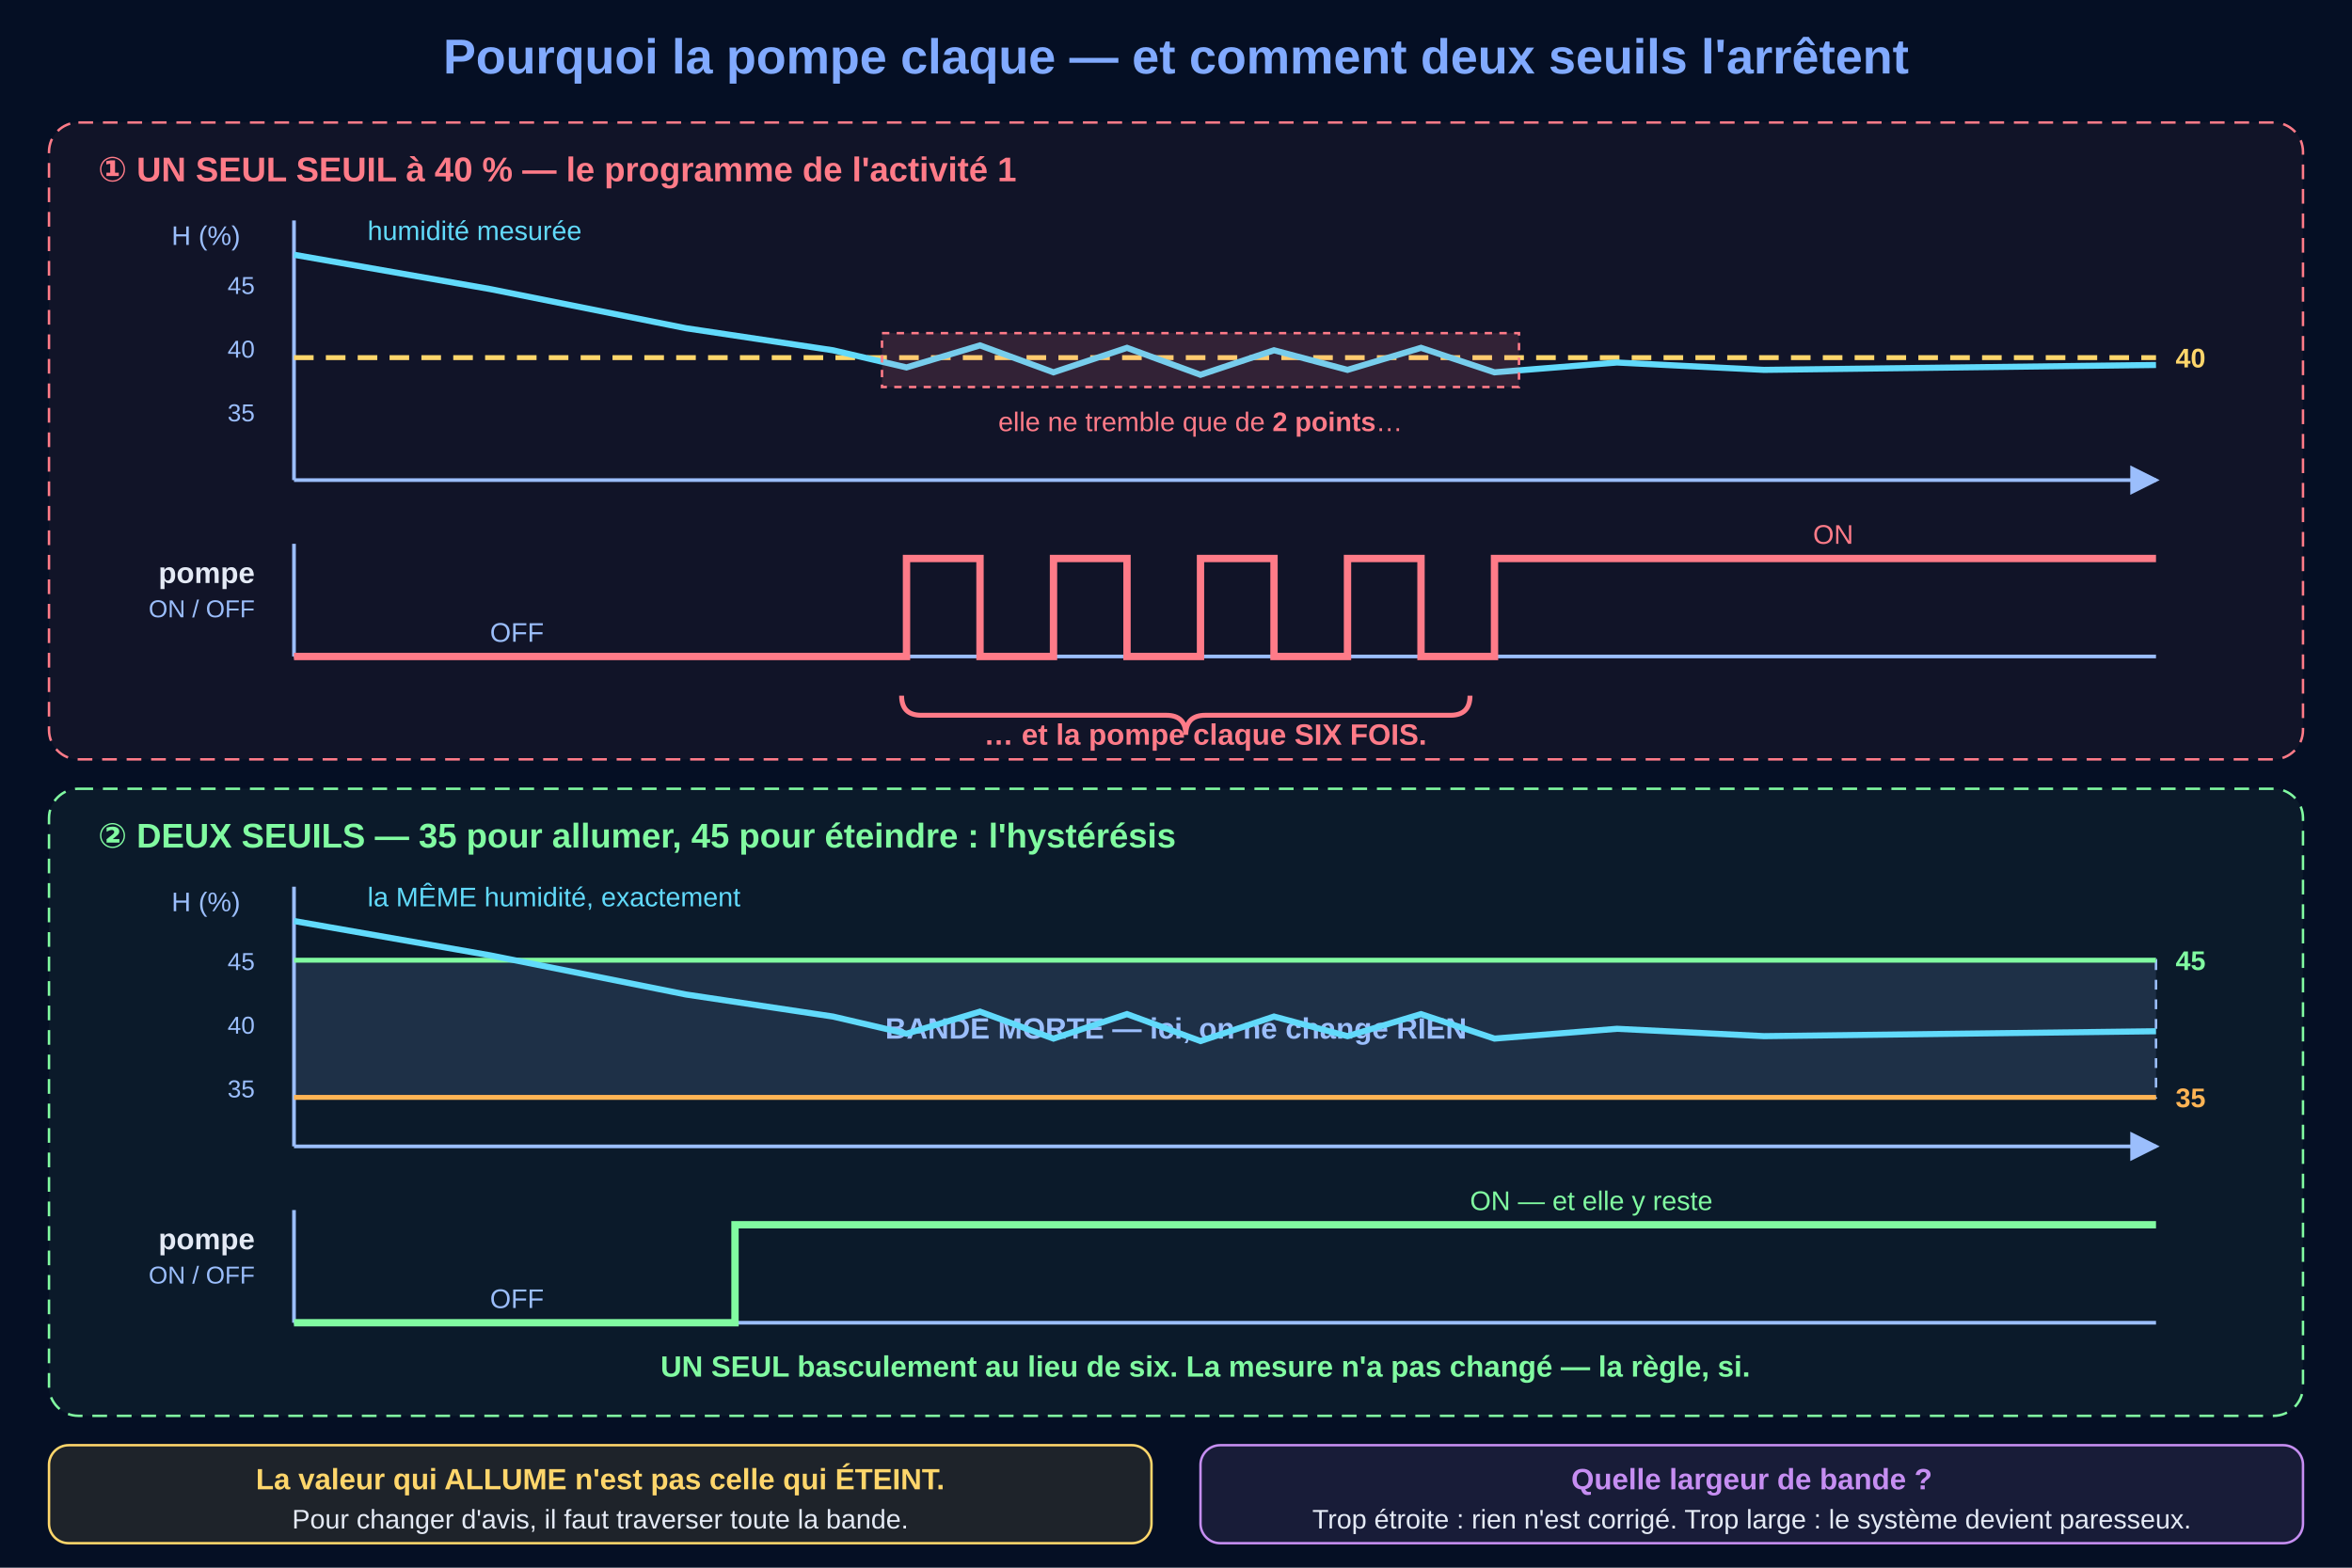
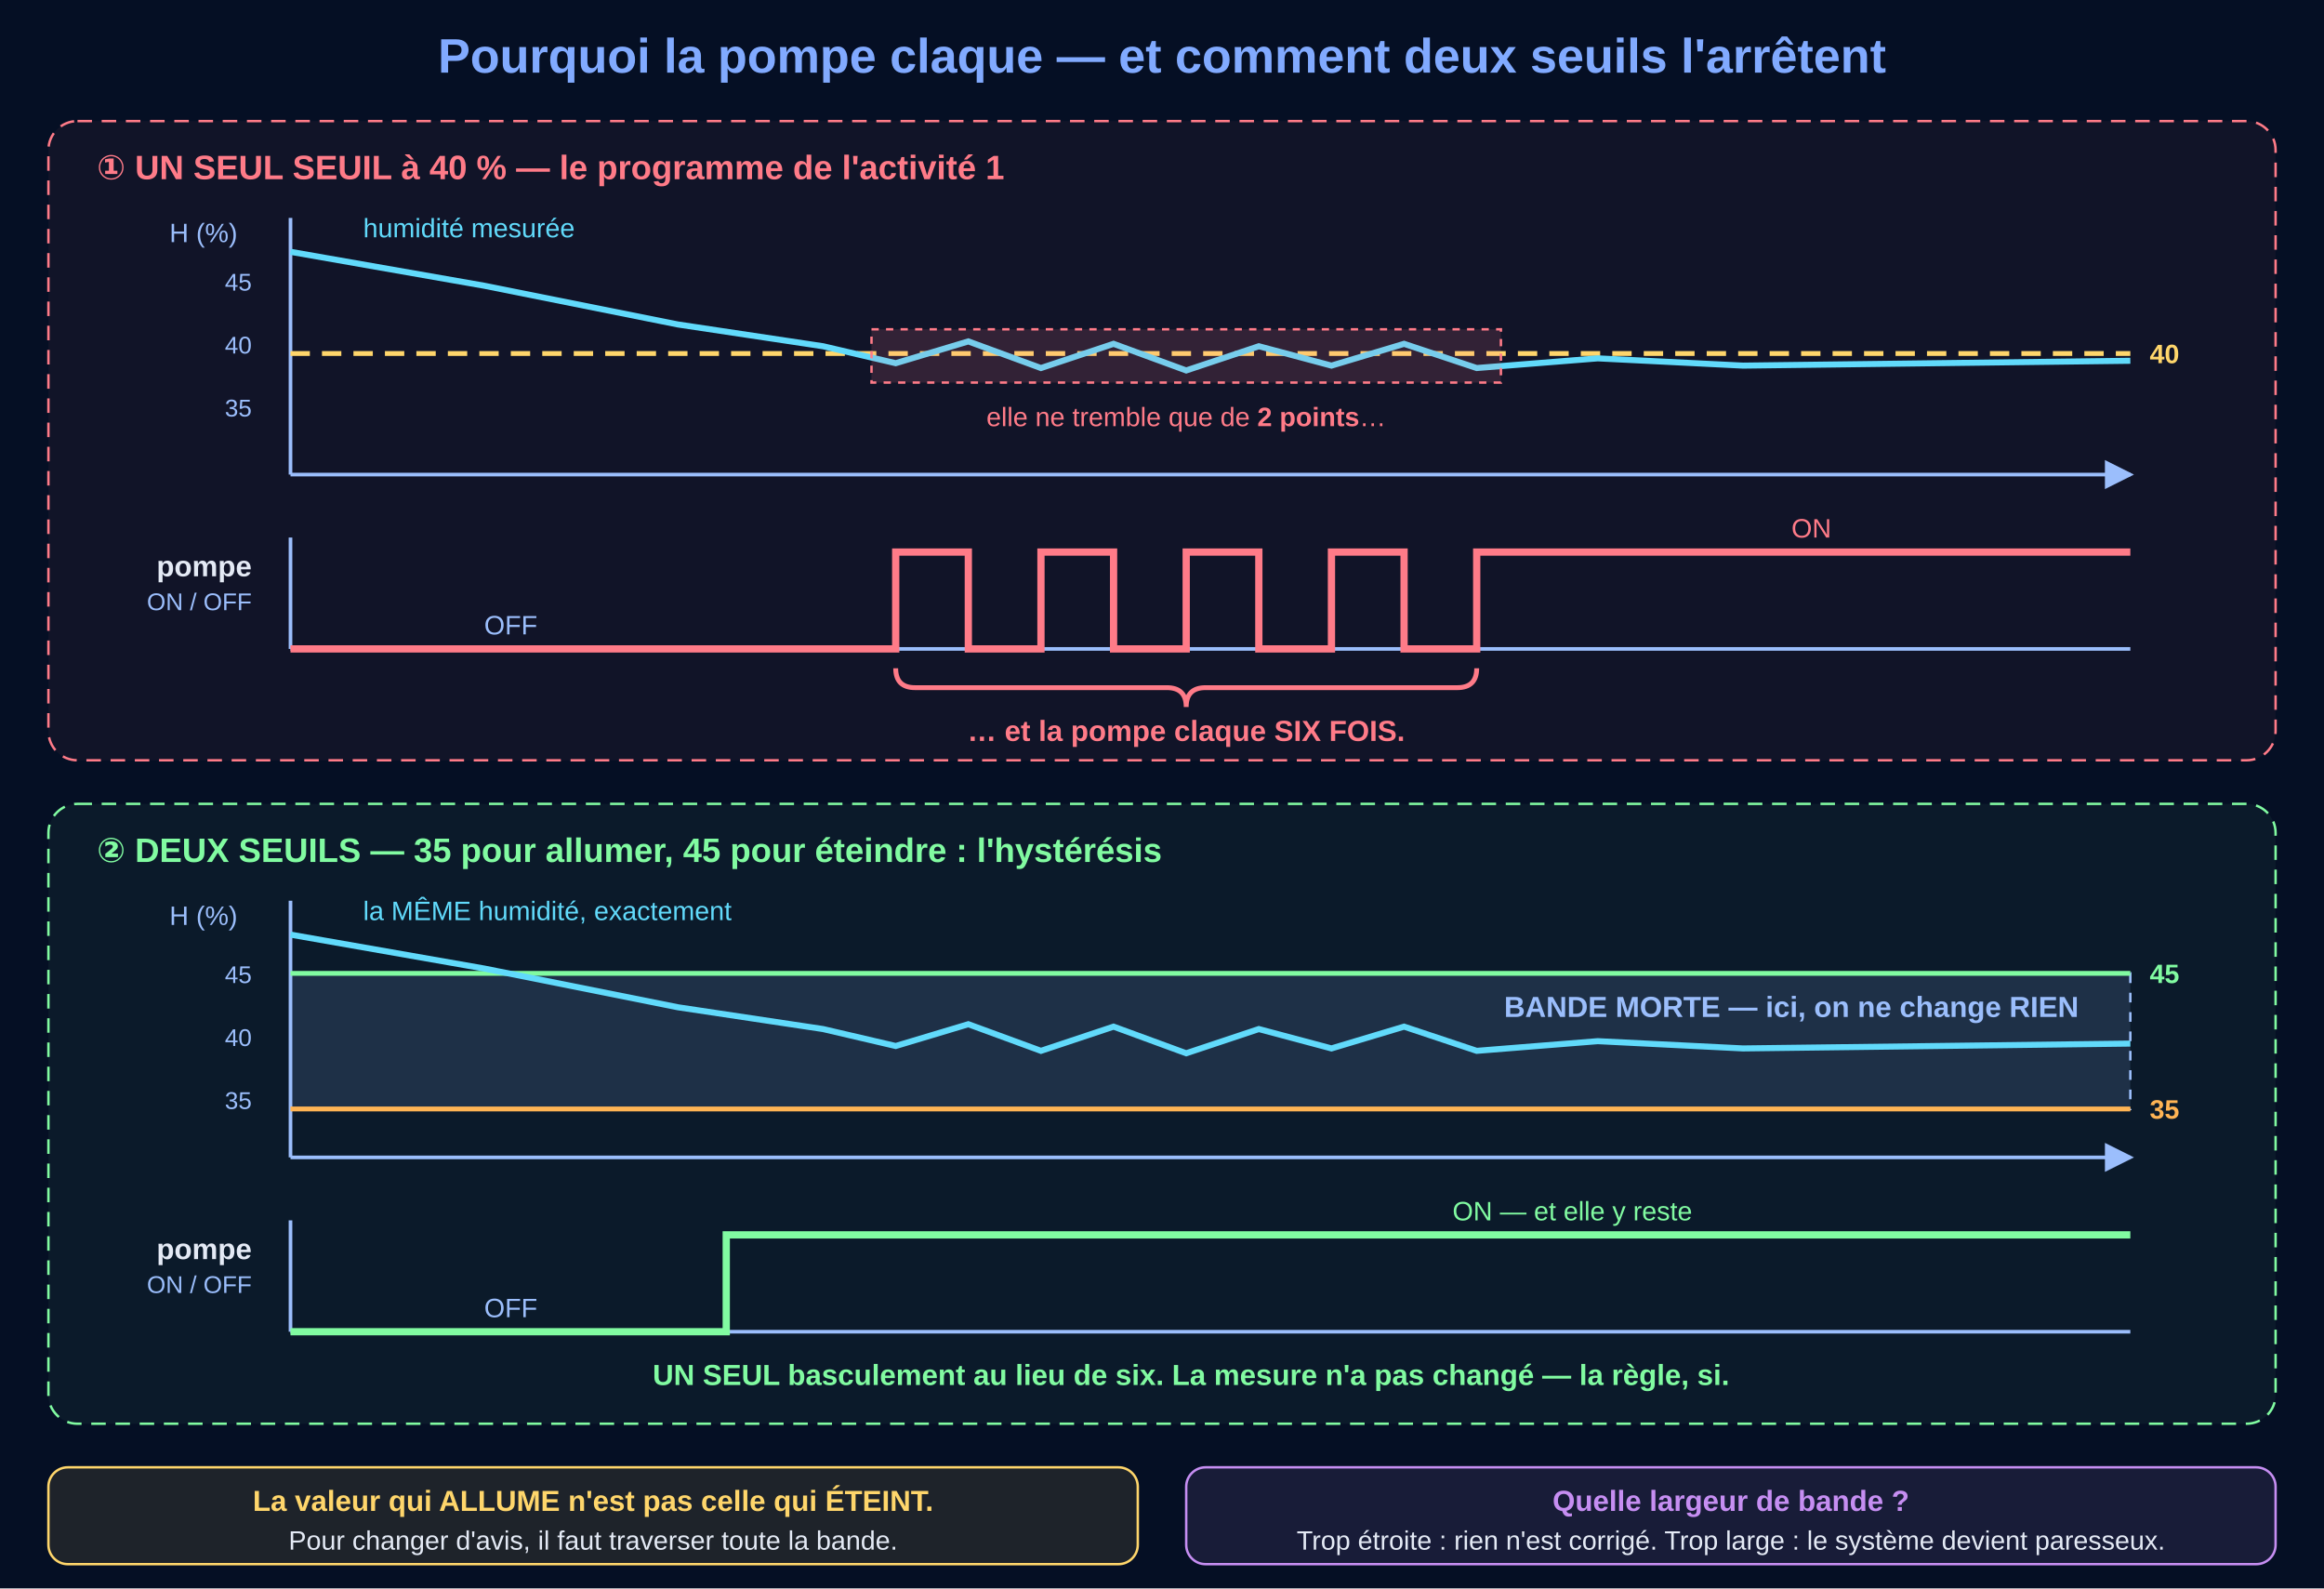
- <svg xmlns="http://www.w3.org/2000/svg" viewBox="0 0 960 640" font-family="system-ui, 'Segoe UI', Arial, sans-serif" role="img" aria-labelledby="t-hy d-hy">
-   <rect width="960" height="640" fill="#050f24" />
+ <svg xmlns="http://www.w3.org/2000/svg" viewBox="0 0 960 656" font-family="system-ui, 'Segoe UI', Arial, sans-serif" role="img" aria-labelledby="t-hy d-hy">
+   <rect width="960" height="656" fill="#050f24" />
  <text x="480" y="30" text-anchor="middle" fill="#81aaff" font-size="20" font-weight="700">Pourquoi la pompe claque — et comment deux seuils l'arrêtent</text>
  <defs>
    <marker id="fh" markerWidth="12" markerHeight="12" refX="7" refY="4" orient="auto" viewBox="0 0 8 8" markerUnits="userSpaceOnUse">
      <path d="M0 0 L8 4 L0 8 z" fill="#9bbefc" />
    </marker>
  </defs>
-   <rect x="20" y="50" width="920" height="260" rx="12" fill="rgba(255,123,136,.05)" stroke="#ff7b88" stroke-dasharray="6 4" />
+   <rect x="20" y="50" width="920" height="264" rx="12" fill="rgba(255,123,136,.05)" stroke="#ff7b88" stroke-dasharray="6 4" />
  <text x="40" y="74" fill="#ff7b88" font-size="14" font-weight="700">① UN SEUL SEUIL à 40 % — le programme de l'activité 1</text>
  <line x1="120" y1="90" x2="120" y2="196" stroke="#9bbefc" stroke-width="1.5" />
  <line x1="120" y1="196" x2="880" y2="196" stroke="#9bbefc" stroke-width="1.5" marker-end="url(#fh)" />
  <text x="70" y="100" fill="#9bbefc" font-size="11">H (%)</text>
  <text x="104" y="120" text-anchor="end" fill="#9bbefc" font-size="10">45</text>
  <text x="104" y="146" text-anchor="end" fill="#9bbefc" font-size="10">40</text>
  <text x="104" y="172" text-anchor="end" fill="#9bbefc" font-size="10">35</text>
  <line x1="120" y1="146" x2="880" y2="146" stroke="#ffd66b" stroke-width="2" stroke-dasharray="8 5" />
  <text x="888" y="150" fill="#ffd66b" font-size="11" font-weight="700">40</text>
  <polyline points="120,104 200,118 280,134 340,143 370,150 400,141 430,152 460,142 490,153 520,143 550,151 580,142 610,152 660,148 720,151 800,150 880,149" fill="none" stroke="#61dafb" stroke-width="2.5" />
  <text x="150" y="98" fill="#61dafb" font-size="11">humidité mesurée</text>
  <rect x="360" y="136" width="260" height="22" fill="rgba(255,123,136,.14)" stroke="#ff7b88" stroke-dasharray="3 3" />
  <text x="490" y="176" text-anchor="middle" fill="#ff7b88" font-size="11">elle ne tremble que de <tspan font-weight="700">2 points</tspan>…</text>
  <text x="104" y="238" text-anchor="end" fill="#e4eaf5" font-size="12" font-weight="700">pompe</text>
  <text x="104" y="252" text-anchor="end" fill="#9bbefc" font-size="10">ON / OFF</text>
  <line x1="120" y1="222" x2="120" y2="268" stroke="#9bbefc" stroke-width="1.5" />
  <line x1="120" y1="268" x2="880" y2="268" stroke="#9bbefc" stroke-width="1.5" />
  <polyline points="120,268 370,268 370,228 400,228 400,268 430,268 430,228 460,228 460,268 490,268 490,228 520,228 520,268 550,268 550,228 580,228 580,268 610,268 610,228 880,228" fill="none" stroke="#ff7b88" stroke-width="3" />
  <text x="200" y="262" fill="#9bbefc" font-size="11">OFF</text>
  <text x="740" y="222" fill="#ff7b88" font-size="11">ON</text>
-   <path d="M368 284 q0 8 8 8 h100 q8 0 8 8 q0 -8 8 -8 h100 q8 0 8 -8" fill="none" stroke="#ff7b88" stroke-width="2" />
-   <text x="492" y="304" text-anchor="middle" fill="#ff7b88" font-size="12" font-weight="700">… et la pompe claque SIX FOIS.</text>
-   <rect x="20" y="322" width="920" height="256" rx="12" fill="rgba(129,251,161,.05)" stroke="#81fba1" stroke-dasharray="6 4" />
-   <text x="40" y="346" fill="#81fba1" font-size="14" font-weight="700">② DEUX SEUILS — 35 pour allumer, 45 pour éteindre : l'hystérésis</text>
-   <line x1="120" y1="362" x2="120" y2="468" stroke="#9bbefc" stroke-width="1.5" />
-   <line x1="120" y1="468" x2="880" y2="468" stroke="#9bbefc" stroke-width="1.5" marker-end="url(#fh)" />
-   <text x="70" y="372" fill="#9bbefc" font-size="11">H (%)</text>
-   <text x="104" y="396" text-anchor="end" fill="#9bbefc" font-size="10">45</text>
-   <text x="104" y="422" text-anchor="end" fill="#9bbefc" font-size="10">40</text>
-   <text x="104" y="448" text-anchor="end" fill="#9bbefc" font-size="10">35</text>
-   <rect x="120" y="392" width="760" height="56" fill="rgba(155,190,252,.14)" stroke="#9bbefc" stroke-dasharray="4 4" />
-   <line x1="120" y1="392" x2="880" y2="392" stroke="#81fba1" stroke-width="2" />
-   <text x="888" y="396" fill="#81fba1" font-size="11" font-weight="700">45</text>
-   <line x1="120" y1="448" x2="880" y2="448" stroke="#ffb454" stroke-width="2" />
-   <text x="888" y="452" fill="#ffb454" font-size="11" font-weight="700">35</text>
-   <text x="480" y="424" text-anchor="middle" fill="#9bbefc" font-size="12" font-weight="700">BANDE MORTE — ici, on ne change RIEN</text>
-   <polyline points="120,376 200,390 280,406 340,415 370,422 400,413 430,424 460,414 490,425 520,415 550,423 580,414 610,424 660,420 720,423 800,422 880,421" fill="none" stroke="#61dafb" stroke-width="2.5" />
-   <text x="150" y="370" fill="#61dafb" font-size="11">la MÊME humidité, exactement</text>
-   <text x="104" y="510" text-anchor="end" fill="#e4eaf5" font-size="12" font-weight="700">pompe</text>
-   <text x="104" y="524" text-anchor="end" fill="#9bbefc" font-size="10">ON / OFF</text>
-   <line x1="120" y1="494" x2="120" y2="540" stroke="#9bbefc" stroke-width="1.5" />
-   <line x1="120" y1="540" x2="880" y2="540" stroke="#9bbefc" stroke-width="1.5" />
-   <polyline points="120,540 300,540 300,500 880,500" fill="none" stroke="#81fba1" stroke-width="3" />
-   <text x="200" y="534" fill="#9bbefc" font-size="11">OFF</text>
-   <text x="600" y="494" fill="#81fba1" font-size="11">ON — et elle y reste</text>
-   <text x="492" y="562" text-anchor="middle" fill="#81fba1" font-size="12" font-weight="700">UN SEUL basculement au lieu de six. La mesure n'a pas changé — la règle, si.</text>
-   <rect x="20" y="590" width="450" height="40" rx="8" fill="rgba(255,214,107,.1)" stroke="#ffd66b" />
-   <text x="245" y="608" text-anchor="middle" fill="#ffd66b" font-size="12" font-weight="700">La valeur qui ALLUME n'est pas celle qui ÉTEINT.</text>
-   <text x="245" y="624" text-anchor="middle" fill="#e4eaf5" font-size="11">Pour changer d'avis, il faut traverser toute la bande.</text>
-   <rect x="490" y="590" width="450" height="40" rx="8" fill="rgba(198,142,242,.1)" stroke="#c68ef2" />
-   <text x="715" y="608" text-anchor="middle" fill="#c68ef2" font-size="12" font-weight="700">Quelle largeur de bande ?</text>
-   <text x="715" y="624" text-anchor="middle" fill="#e4eaf5" font-size="11">Trop étroite : rien n'est corrigé. Trop large : le système devient paresseux.</text>
+   <path d="M370 276 q0 8 8 8 h104 q8 0 8 8 q0 -8 8 -8 h104 q8 0 8 -8" fill="none" stroke="#ff7b88" stroke-width="2" />
+   <text x="490" y="306" text-anchor="middle" fill="#ff7b88" font-size="12" font-weight="700">… et la pompe claque SIX FOIS.</text>
+   <g transform="translate(0 10)">
+     <rect x="20" y="322" width="920" height="256" rx="12" fill="rgba(129,251,161,.05)" stroke="#81fba1" stroke-dasharray="6 4" />
+     <text x="40" y="346" fill="#81fba1" font-size="14" font-weight="700">② DEUX SEUILS — 35 pour allumer, 45 pour éteindre : l'hystérésis</text>
+     <line x1="120" y1="362" x2="120" y2="468" stroke="#9bbefc" stroke-width="1.5" />
+     <line x1="120" y1="468" x2="880" y2="468" stroke="#9bbefc" stroke-width="1.5" marker-end="url(#fh)" />
+     <text x="70" y="372" fill="#9bbefc" font-size="11">H (%)</text>
+     <text x="104" y="396" text-anchor="end" fill="#9bbefc" font-size="10">45</text>
+     <text x="104" y="422" text-anchor="end" fill="#9bbefc" font-size="10">40</text>
+     <text x="104" y="448" text-anchor="end" fill="#9bbefc" font-size="10">35</text>
+     <rect x="120" y="392" width="760" height="56" fill="rgba(155,190,252,.14)" stroke="#9bbefc" stroke-dasharray="4 4" />
+     <line x1="120" y1="392" x2="880" y2="392" stroke="#81fba1" stroke-width="2" />
+     <text x="888" y="396" fill="#81fba1" font-size="11" font-weight="700">45</text>
+     <line x1="120" y1="448" x2="880" y2="448" stroke="#ffb454" stroke-width="2" />
+     <text x="888" y="452" fill="#ffb454" font-size="11" font-weight="700">35</text>
+     <text x="740" y="410" text-anchor="middle" fill="#9bbefc" font-size="12" font-weight="700">BANDE MORTE — ici, on ne change RIEN</text>
+     <polyline points="120,376 200,390 280,406 340,415 370,422 400,413 430,424 460,414 490,425 520,415 550,423 580,414 610,424 660,420 720,423 800,422 880,421" fill="none" stroke="#61dafb" stroke-width="2.5" />
+     <text x="150" y="370" fill="#61dafb" font-size="11">la MÊME humidité, exactement</text>
+     <text x="104" y="510" text-anchor="end" fill="#e4eaf5" font-size="12" font-weight="700">pompe</text>
+     <text x="104" y="524" text-anchor="end" fill="#9bbefc" font-size="10">ON / OFF</text>
+     <line x1="120" y1="494" x2="120" y2="540" stroke="#9bbefc" stroke-width="1.5" />
+     <line x1="120" y1="540" x2="880" y2="540" stroke="#9bbefc" stroke-width="1.5" />
+     <polyline points="120,540 300,540 300,500 880,500" fill="none" stroke="#81fba1" stroke-width="3" />
+     <text x="200" y="534" fill="#9bbefc" font-size="11">OFF</text>
+     <text x="600" y="494" fill="#81fba1" font-size="11">ON — et elle y reste</text>
+     <text x="492" y="562" text-anchor="middle" fill="#81fba1" font-size="12" font-weight="700">UN SEUL basculement au lieu de six. La mesure n'a pas changé — la règle, si.</text>
+   </g>
+   <g transform="translate(0 16)">
+     <rect x="20" y="590" width="450" height="40" rx="8" fill="rgba(255,214,107,.1)" stroke="#ffd66b" />
+     <text x="245" y="608" text-anchor="middle" fill="#ffd66b" font-size="12" font-weight="700">La valeur qui ALLUME n'est pas celle qui ÉTEINT.</text>
+     <text x="245" y="624" text-anchor="middle" fill="#e4eaf5" font-size="11">Pour changer d'avis, il faut traverser toute la bande.</text>
+     <rect x="490" y="590" width="450" height="40" rx="8" fill="rgba(198,142,242,.1)" stroke="#c68ef2" />
+     <text x="715" y="608" text-anchor="middle" fill="#c68ef2" font-size="12" font-weight="700">Quelle largeur de bande ?</text>
+     <text x="715" y="624" text-anchor="middle" fill="#e4eaf5" font-size="11">Trop étroite : rien n'est corrigé. Trop large : le système devient paresseux.</text>
+   </g>
</svg>
